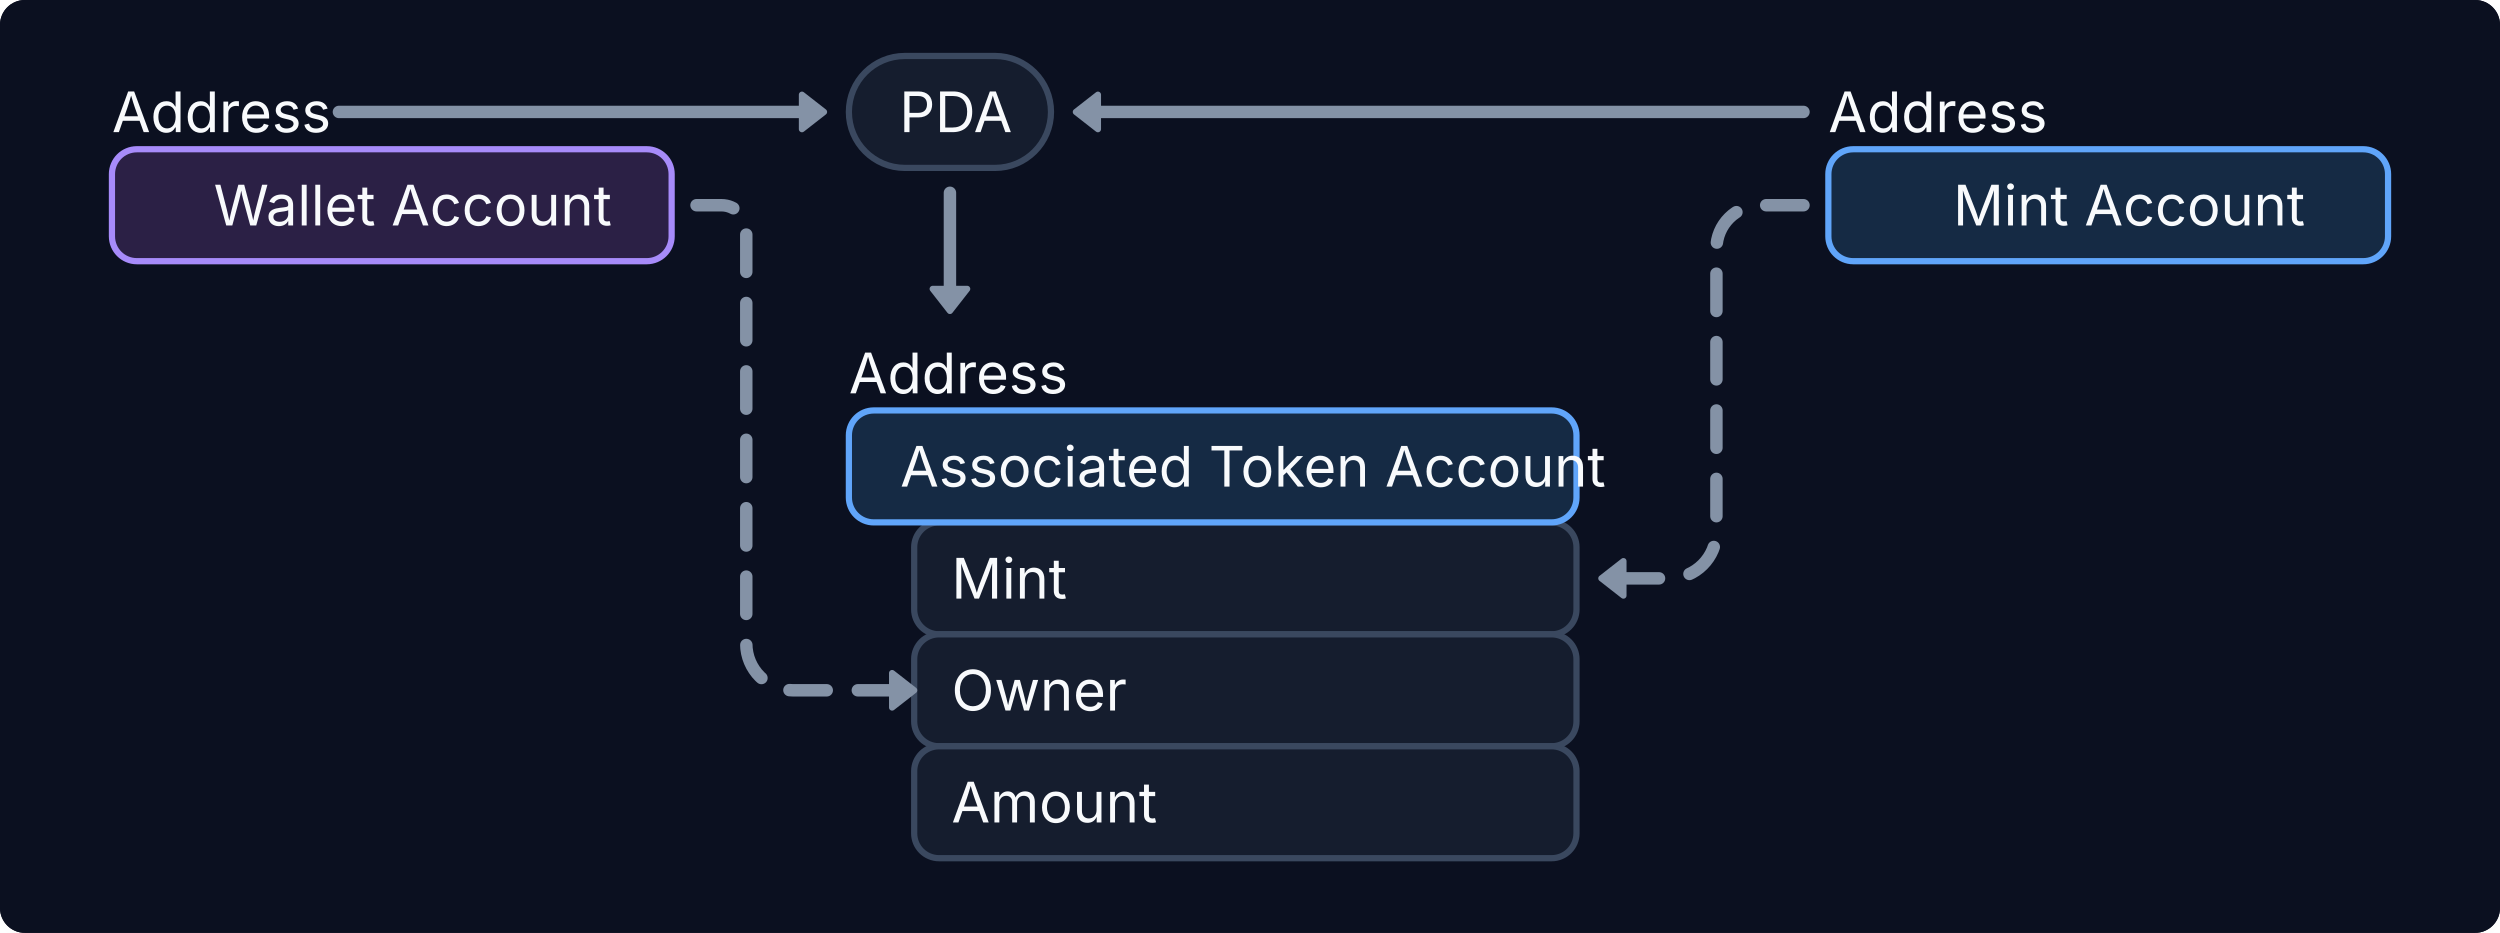
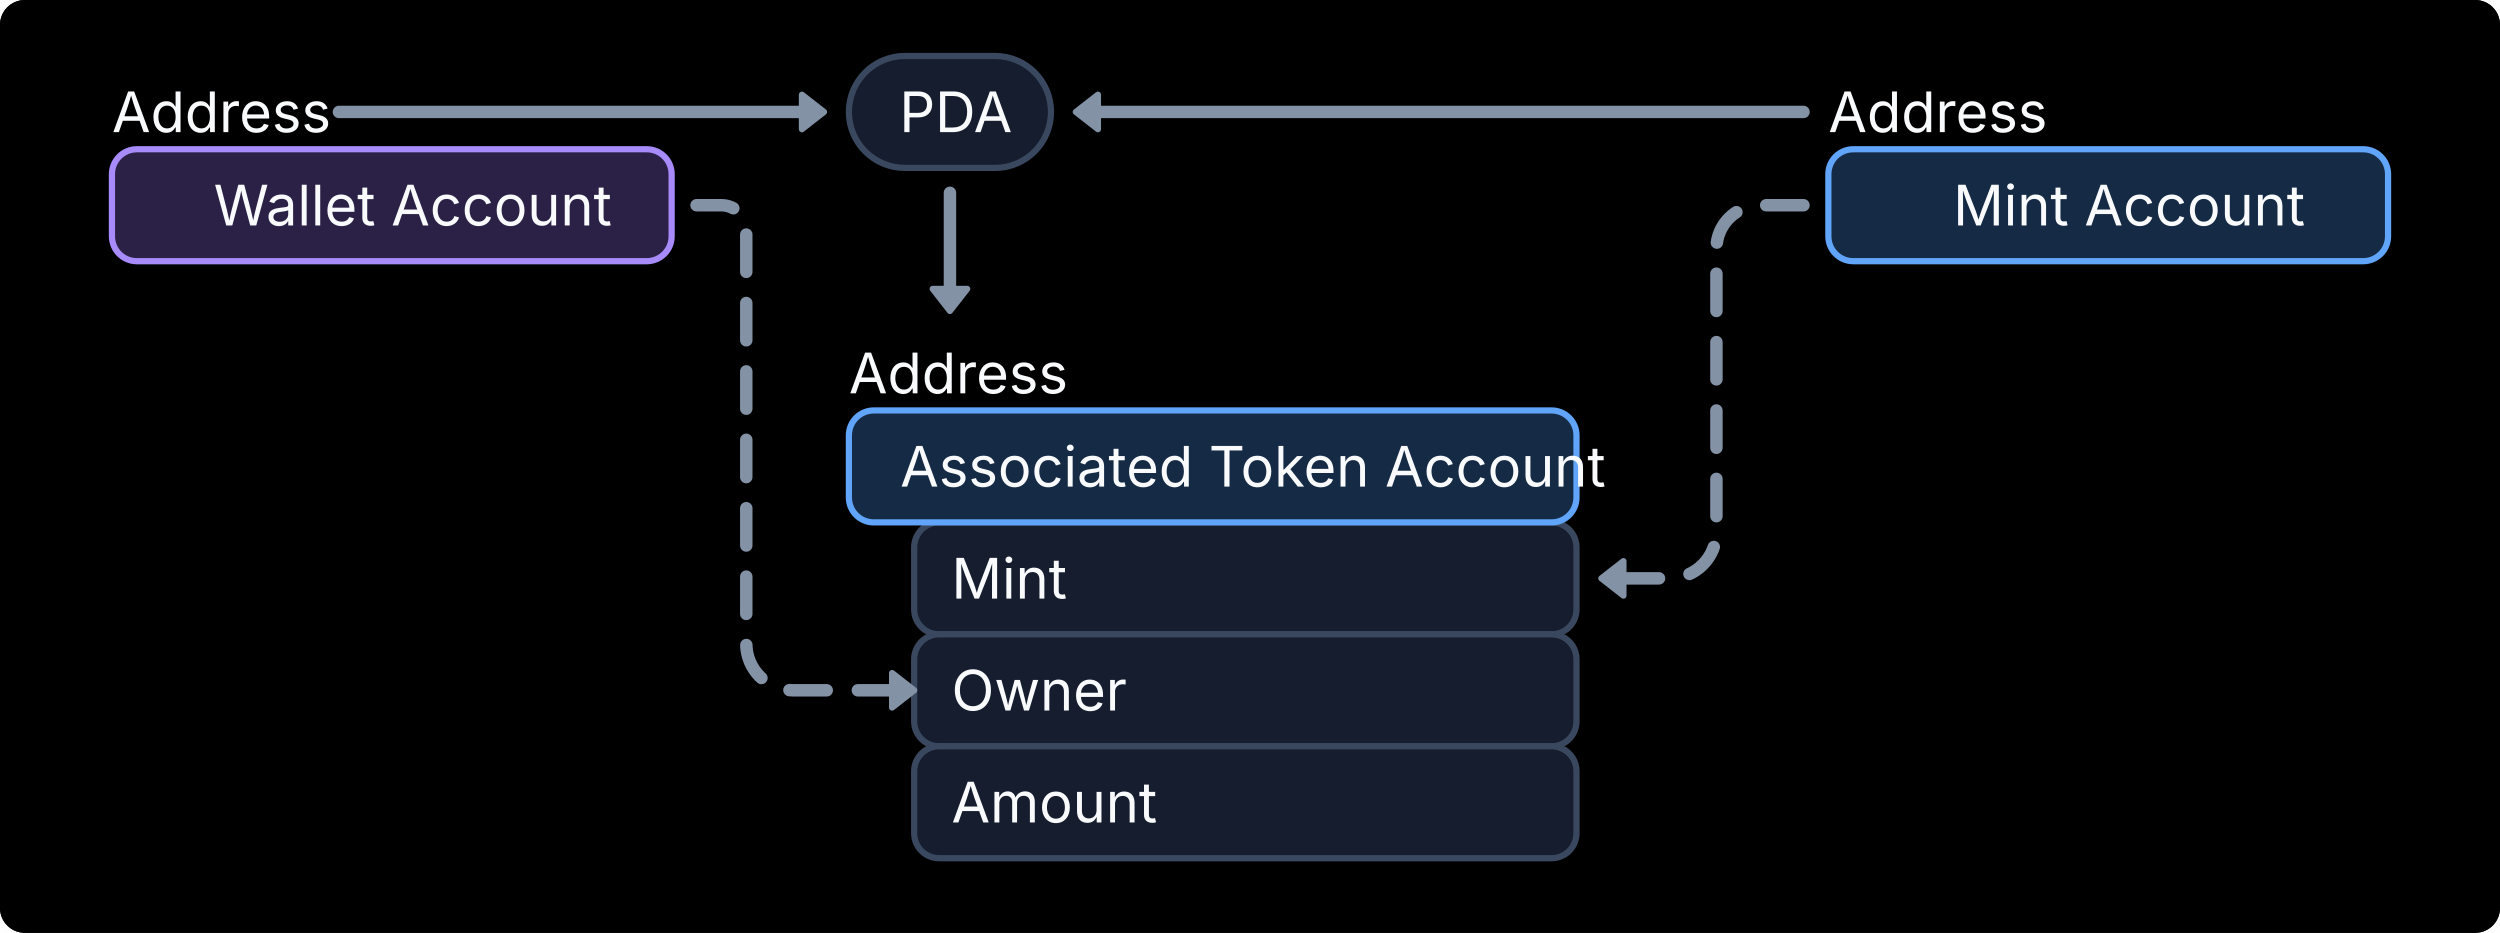
<svg xmlns="http://www.w3.org/2000/svg" version="1.1" viewBox="-552 372 804 300" width="804px" height="300px">
  <defs>
    <style>text{font-family:Diatype,Inter,ui-sans-serif,system-ui,sans-serif}</style>
    <g>
      <filter id="white-fill-shadow" y="-50%" height="200%">
        <feDropShadow dx="0" dy="2" stdDeviation="6" flood-opacity="0.03" flood-color="#000000" />
      </filter>
      <filter id="light-gray-fill-shadow" y="-50%" height="200%">
        <feDropShadow dx="0" dy="2" stdDeviation="6" flood-opacity="0.09" flood-color="#000000" />
      </filter>
      <filter id="yellow-fill-shadow" y="-50%" height="200%">
        <feDropShadow dx="0" dy="2" stdDeviation="6" flood-opacity="0.12" flood-color="#000000" />
      </filter>
      <filter id="fill-shadow" y="-50%" height="200%">
        <feDropShadow dx="0" dy="2" stdDeviation="6" flood-opacity="0.16" flood-color="#000000" />
      </filter>
      <filter id="frame-shadow" y="-50%" height="200%">
        <feDropShadow dx="0" dy="3" stdDeviation="8" flood-opacity="0.06" flood-color="#000000" />
      </filter>
      <filter id="button-shadow" y="-50%" height="200%">
        <feDropShadow dx="0" dy="2" stdDeviation="6" flood-opacity="0.03" flood-color="#000000" />
      </filter>
      <filter id="button-hover-shadow" y="-50%" height="200%">
        <feDropShadow dx="0" dy="2" stdDeviation="6" flood-opacity="0.08" flood-color="#000000" />
      </filter>
      <filter id="badge-shadow" y="-50%" height="200%">
        <feDropShadow dx="0" dy="2" stdDeviation="6" flood-opacity="0.08" flood-color="#000000" />
      </filter>
    </g>
  </defs>
  <g>
-     <rect x="-552" y="372" width="804" height="300" rx="8" ry="8" fill="#0b1020" filter="url(#white-fill-shadow)" />
+     <rect x="-552" y="372" width="804" height="300" rx="8" ry="8" fill="#000000" filter="url(#white-fill-shadow)" />
    <g>
-       <rect x="-552" y="372" width="804" height="300" rx="8" ry="8" fill="#0b1020" />
+       <rect x="-552" y="372" width="804" height="300" rx="8" ry="8" fill="#000000" />
    </g>
    <g>
      <g>
        <g class="content">
          <g>
            <g>
              <g>
                <g>
                  <g />
                  <text fill="#f8fafc" hover-props="{}">
                    <tspan x="36" y="414.5" font-family="Diatype,Inter,ui-sans-serif,system-ui,sans-serif" font-size="18" font-style="normal" font-weight="normal">Address</tspan>
                  </text>
                </g>
              </g>
            </g>
          </g>
        </g>
      </g>
      <g>
        <g>
          <line stroke="#8492a6" fill="none" stroke-linejoin="round" y1="408" stroke-linecap="round" stroke-width="4" x1="28" y2="408" x2="-202" />
          <polygon points="-198.908,413.541 -206,408 -198.908,402.459" fill="#8492a6" stroke="#8492a6" stroke-width="2" stroke-linecap="round" stroke-linejoin="round" />
        </g>
      </g>
      <g>
        <g class="content">
          <g>
            <g>
              <g>
                <g>
                  <g />
                  <text fill="#f8fafc" hover-props="{}">
                    <tspan x="-279" y="498.5" font-family="Diatype,Inter,ui-sans-serif,system-ui,sans-serif" font-size="18" font-style="normal" font-weight="normal">Address</tspan>
                  </text>
                </g>
              </g>
            </g>
          </g>
        </g>
      </g>
      <g>
        <g>
          <rect x="-258" y="540" width="213" height="36" rx="8" ry="8" fill="#151d2e" />
          <rect y="540" rx="8" stroke="#3a485f" fill="none" stroke-linejoin="round" width="213" stroke-linecap="round" stroke-width="2" x="-258" ry="8" height="36" />
          <g class="content">
            <g>
              <g>
                <g>
                  <g>
                    <g />
                    <text fill="#f8fafc" hover-props="{}">
                      <tspan x="-246" y="564.5" font-family="Diatype,Inter,ui-sans-serif,system-ui,sans-serif" font-size="18" font-style="normal" font-weight="normal">Mint</tspan>
                    </text>
                  </g>
                </g>
              </g>
            </g>
          </g>
        </g>
      </g>
      <g>
        <g>
          <rect x="-279" y="504" width="234" height="36" rx="8" ry="8" fill="#152a44" />
          <rect y="504" rx="8" stroke="#60a5fa" fill="none" stroke-linejoin="round" width="234" stroke-linecap="round" stroke-width="2" x="-279" ry="8" height="36" />
          <g class="content">
            <g>
              <g>
                <g>
                  <g>
                    <g />
                    <text fill="#f8fafc" hover-props="{}">
                      <tspan x="-262.495" y="528.5" font-family="Diatype,Inter,ui-sans-serif,system-ui,sans-serif" font-size="18" font-style="normal" font-weight="normal">Associated Token Account</tspan>
                    </text>
                  </g>
                </g>
              </g>
            </g>
          </g>
        </g>
      </g>
      <g>
        <g>
          <rect x="-258" y="576" width="213" height="36" rx="8" ry="8" fill="#151d2e" />
          <rect y="576" rx="8" stroke="#3a485f" fill="none" stroke-linejoin="round" width="213" stroke-linecap="round" stroke-width="2" x="-258" ry="8" height="36" />
          <g class="content">
            <g>
              <g>
                <g>
                  <g>
                    <g />
                    <text fill="#f8fafc" hover-props="{}">
                      <tspan x="-246" y="600.5" font-family="Diatype,Inter,ui-sans-serif,system-ui,sans-serif" font-size="18" font-style="normal" font-weight="normal">Owner</tspan>
                    </text>
                  </g>
                </g>
              </g>
            </g>
          </g>
        </g>
      </g>
      <g>
        <g>
          <rect x="-258" y="612" width="213" height="36" rx="8" ry="8" fill="#151d2e" />
          <rect y="612" rx="8" stroke="#3a485f" fill="none" stroke-linejoin="round" width="213" stroke-linecap="round" stroke-width="2" x="-258" ry="8" height="36" />
          <g class="content">
            <g>
              <g>
                <g>
                  <g>
                    <g />
                    <text fill="#f8fafc" hover-props="{}">
                      <tspan x="-246" y="636.5" font-family="Diatype,Inter,ui-sans-serif,system-ui,sans-serif" font-size="18" font-style="normal" font-weight="normal">Amount</tspan>
                    </text>
                  </g>
                </g>
              </g>
            </g>
          </g>
        </g>
      </g>
      <g>
        <g class="content">
          <g>
            <g>
              <g>
                <g>
                  <g />
                  <text fill="#f8fafc" hover-props="{}">
                    <tspan x="-516" y="414.5" font-family="Diatype,Inter,ui-sans-serif,system-ui,sans-serif" font-size="18" font-style="normal" font-weight="normal">Address</tspan>
                  </text>
                </g>
              </g>
            </g>
          </g>
        </g>
      </g>
      <g>
        <g>
          <line stroke="#8492a6" fill="none" stroke-linejoin="round" y1="408" stroke-linecap="round" stroke-width="4" x1="-443" y2="408" x2="-291" />
          <polygon points="-294.092,402.459 -287,408 -294.092,413.541" fill="#8492a6" stroke="#8492a6" stroke-width="2" stroke-linecap="round" stroke-linejoin="round" />
        </g>
      </g>
      <g>
        <g>
          <rect x="-516" y="420" width="180" height="36" rx="8" ry="8" fill="#2b2045" />
          <rect y="420" rx="8" stroke="#a78bfa" fill="none" stroke-linejoin="round" width="180" stroke-linecap="round" stroke-width="2" x="-516" ry="8" height="36" />
          <g class="content">
            <g>
              <g>
                <g>
                  <g>
                    <g />
                    <text fill="#f8fafc" hover-props="{}">
                      <tspan x="-483.277" y="444.5" font-family="Diatype,Inter,ui-sans-serif,system-ui,sans-serif" font-size="18" font-style="normal" font-weight="normal">Wallet Account</tspan>
                    </text>
                  </g>
                </g>
              </g>
            </g>
          </g>
        </g>
      </g>
      <g>
        <g>
          <rect x="36" y="420" width="180" height="36" rx="8" ry="8" fill="#152a44" />
          <rect y="420" rx="8" stroke="#60a5fa" fill="none" stroke-linejoin="round" width="180" stroke-linecap="round" stroke-width="2" x="36" ry="8" height="36" />
          <g class="content">
            <g>
              <g>
                <g>
                  <g>
                    <g />
                    <text fill="#f8fafc" hover-props="{}">
                      <tspan x="76.148" y="444.5" font-family="Diatype,Inter,ui-sans-serif,system-ui,sans-serif" font-size="18" font-style="normal" font-weight="normal">Mint Account</tspan>
                    </text>
                  </g>
                </g>
              </g>
            </g>
          </g>
        </g>
      </g>
      <g>
        <g>
          <path d="M28,438h-14c-7.732,0 -14,6.268 -14,14v91c0,8.284 -6.716,15 -15,15h-18" fill="none" stroke="#8492a6" stroke-linecap="round" stroke-linejoin="round" stroke-width="4" stroke-dasharray="12, 10" stroke-dashoffset="0" />
          <polygon points="-29.908,563.541 -37,558 -29.908,552.459" fill="#8492a6" stroke="#8492a6" stroke-width="2" stroke-linecap="round" stroke-linejoin="round" />
        </g>
      </g>
      <g>
        <g>
          <path d="M-328,438h8c4.418,0 8,3.582 8,8v133c0,8.284 6.716,15 15,15h35" fill="none" stroke="#8492a6" stroke-linecap="round" stroke-linejoin="round" stroke-width="4" stroke-dasharray="12, 10" stroke-dashoffset="0" />
          <polygon points="-265.092,588.459 -258,594 -265.092,599.541" fill="#8492a6" stroke="#8492a6" stroke-width="2" stroke-linecap="round" stroke-linejoin="round" />
        </g>
      </g>
      <g>
        <g>
          <rect x="-279" y="390" width="65" height="36" rx="18" ry="18" fill="#151d2e" />
          <rect y="390" rx="18" stroke="#3a485f" fill="none" stroke-linejoin="round" width="65" stroke-linecap="round" stroke-width="2" x="-279" ry="18" height="36" />
          <g class="content">
            <g>
              <g>
                <g>
                  <g>
                    <g />
                    <text fill="#f8fafc" hover-props="{}">
                      <tspan x="-262.754" y="414.5" font-family="Diatype,Inter,ui-sans-serif,system-ui,sans-serif" font-size="18" font-style="normal" font-weight="normal">PDA</tspan>
                    </text>
                  </g>
                </g>
              </g>
            </g>
          </g>
        </g>
      </g>
      <g>
        <g>
          <line stroke="#8492a6" fill="none" stroke-linejoin="round" y1="434" stroke-linecap="round" stroke-width="4" x1="-246.5" y2="468" x2="-246.5" />
          <polygon points="-240.959,464.908 -246.5,472 -252.041,464.908" fill="#8492a6" stroke="#8492a6" stroke-width="2" stroke-linecap="round" stroke-linejoin="round" />
        </g>
      </g>
    </g>
  </g>
</svg>
